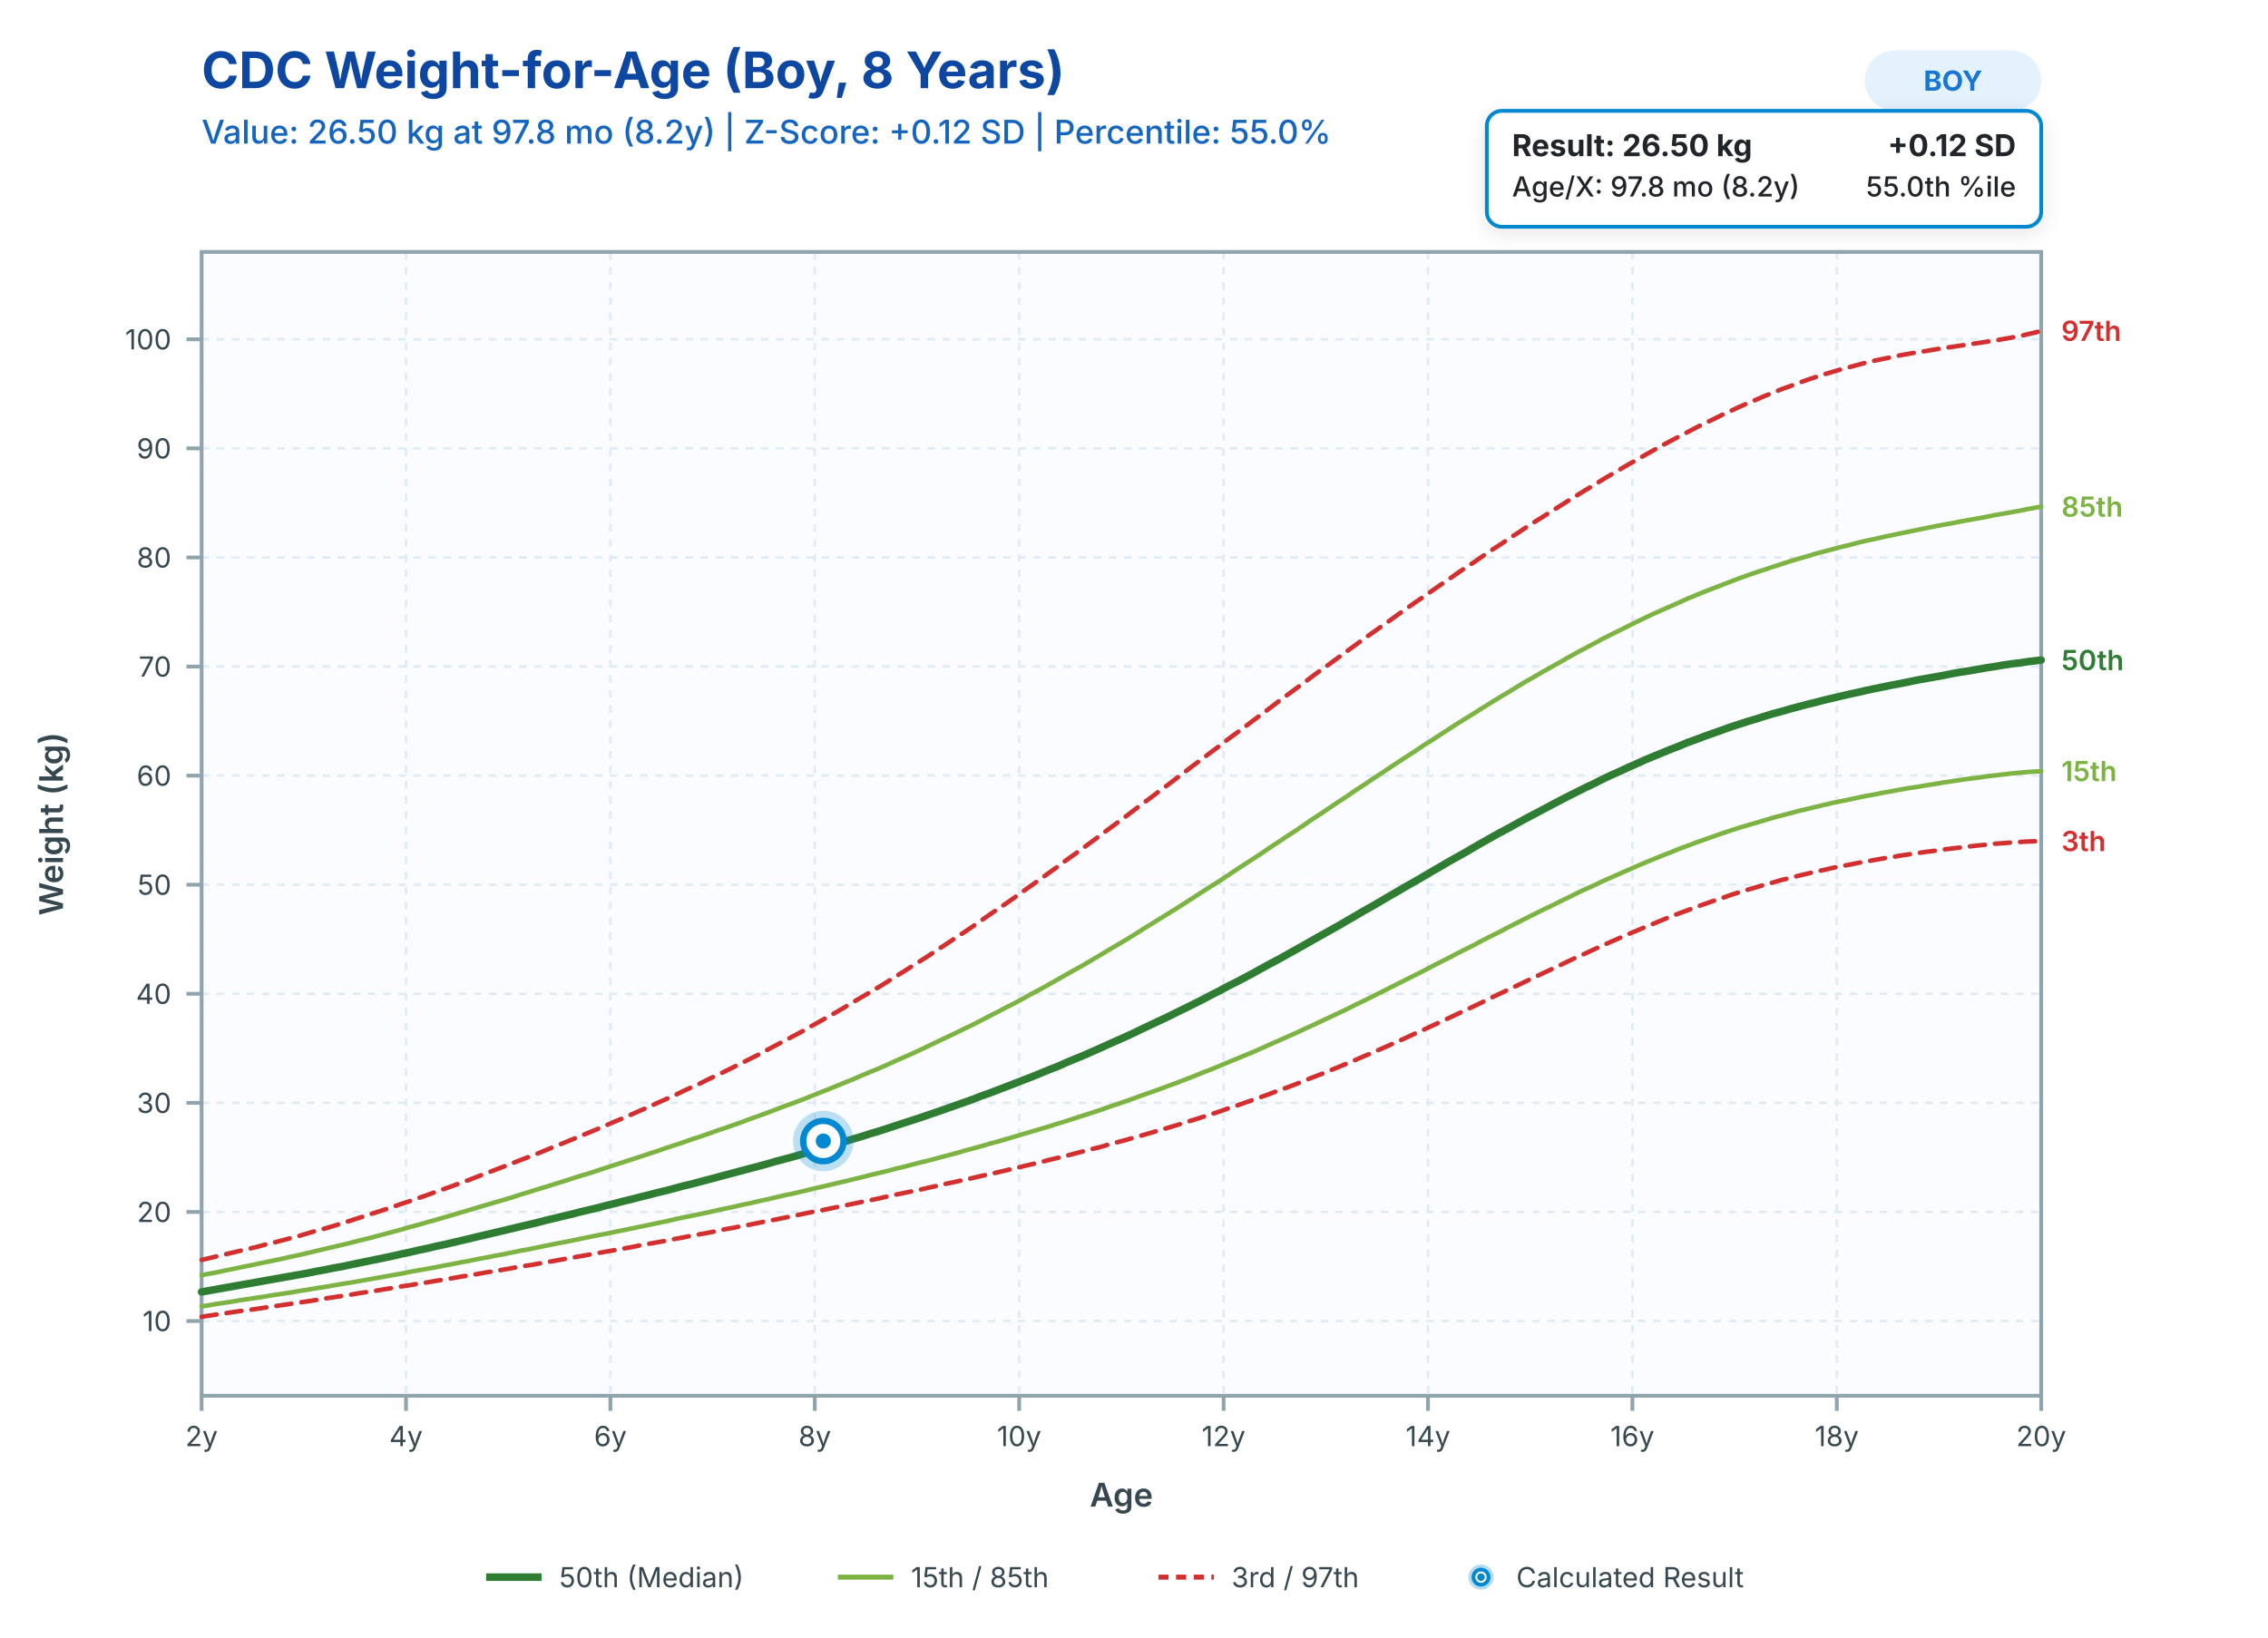
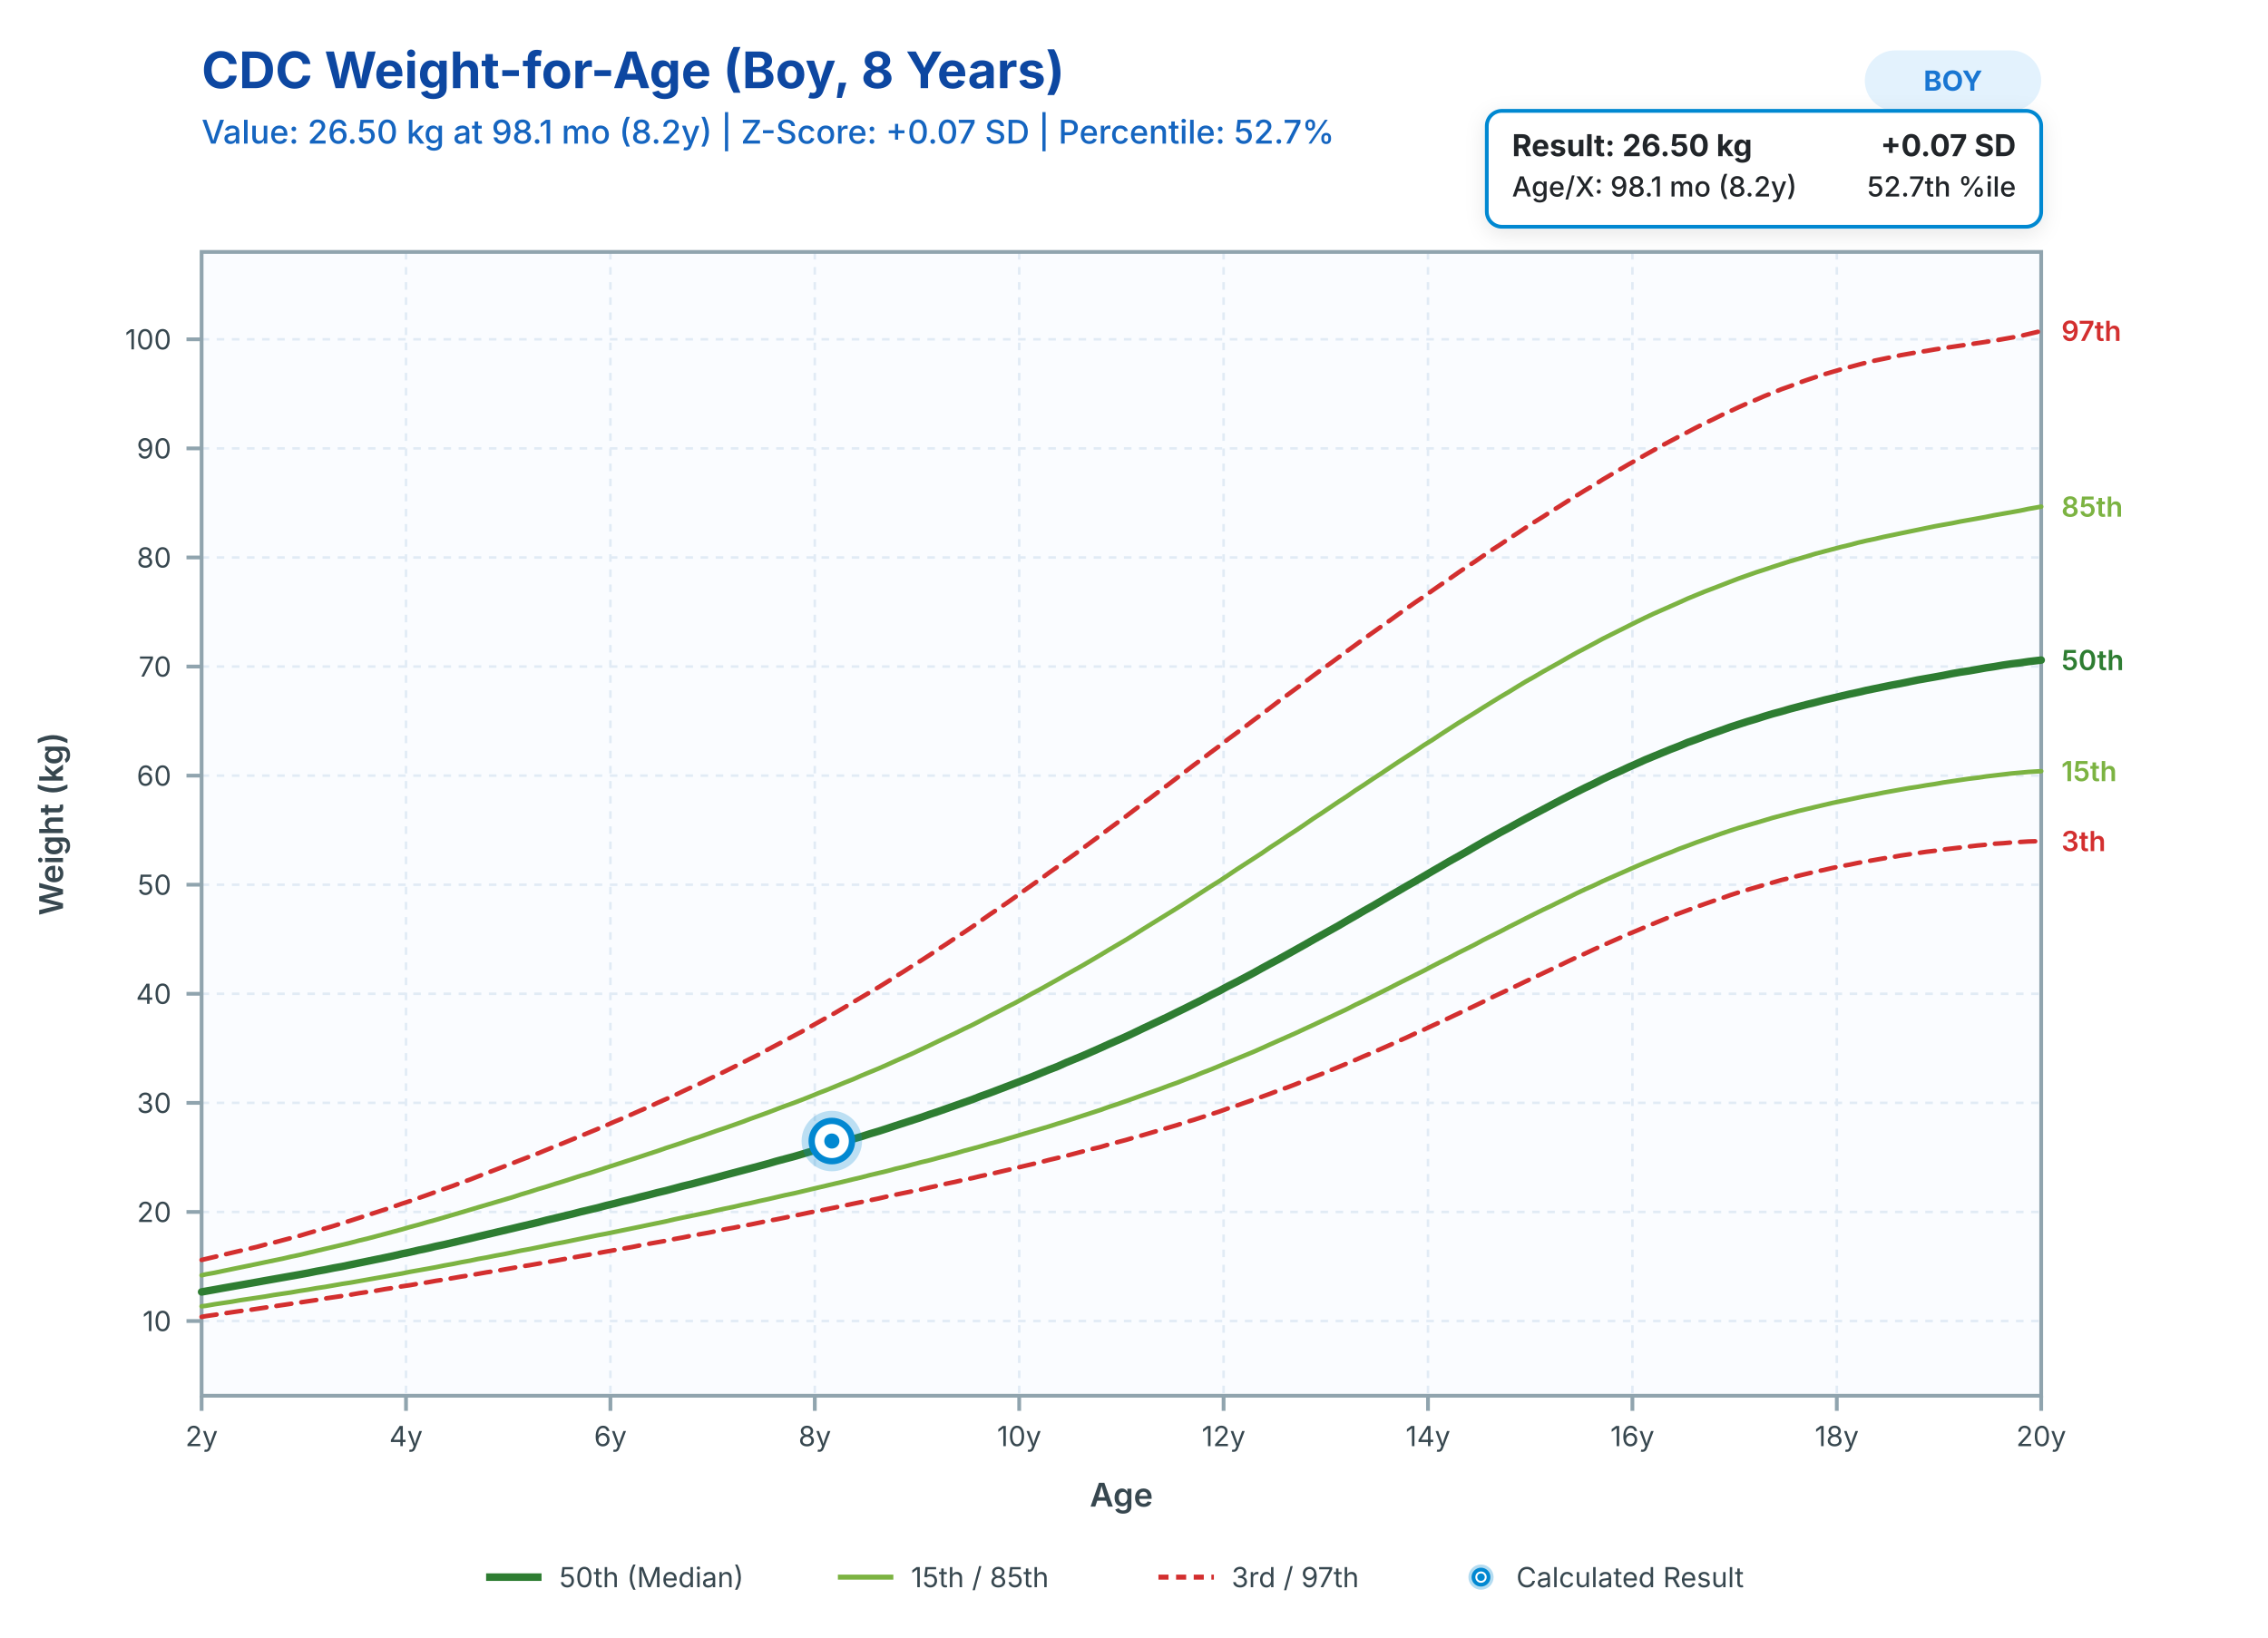
<svg xmlns="http://www.w3.org/2000/svg" viewBox="0 0 900.0 650.0" width="900.0" height="650.0">
  <style>
    .bg { fill: rgb(255, 255, 255); }
    .chart-bg { fill: rgb(250, 252, 255); }
    .title { font-family: system-ui, -apple-system, sans-serif; font-size: 20px; font-weight: 700; fill: rgb(13, 71, 161); }
    .subtitle { font-family: system-ui, -apple-system, sans-serif; font-size: 13px; font-weight: 500; fill: rgb(21, 101, 192); }
    .axis-title { font-family: system-ui, -apple-system, sans-serif; font-size: 13px; font-weight: 600; fill: rgb(55, 71, 79); }
    .tick-label { font-family: system-ui, -apple-system, sans-serif; font-size: 11px; fill: rgb(55, 71, 79); }
    .curve-label { font-family: system-ui, -apple-system, sans-serif; font-size: 11px; font-weight: 600; }
    .grid-line { stroke: rgb(225, 235, 245); stroke-width: 1; stroke-dasharray: 3,3; }
    .axis-line { stroke: rgb(144, 164, 174); stroke-width: 1.5; }
    .callout-box { fill: rgba(255, 255, 255, 1.00); stroke: rgb(2, 136, 209); stroke-width: 1.5; rx: 6; ry: 6; filter: drop-shadow(0px 2px 4px rgba(0,0,0,0.1)); }
    .callout-text-bold { font-family: system-ui, -apple-system, sans-serif; font-size: 12px; font-weight: 700; fill: rgb(33, 37, 41); }
    .callout-text { font-family: system-ui, -apple-system, sans-serif; font-size: 11px; font-weight: 500; fill: rgb(33, 37, 41); }
    .badge-bg { fill: rgb(227, 242, 253); rx: 12; ry: 12; }
    .badge-text { font-family: system-ui, -apple-system, sans-serif; font-size: 11px; font-weight: 700; fill: rgb(25, 118, 210); }
  </style>
  <rect class="bg" width="900.0" height="650.0" />
  <g transform="translate(80.0, 35)">
    <text class="title" x="0" y="0">CDC Weight-for-Age (Boy, 8 Years)</text>
-     <text class="subtitle" x="0" y="22">Value: 26.50 kg at 97.8 mo (8.2y) | Z-Score: +0.12 SD | Percentile: 55.0%</text>
+     <text class="subtitle" x="0" y="22">Value: 26.50 kg at 98.1 mo (8.2y) | Z-Score: +0.07 SD | Percentile: 52.7%</text>
  </g>
  <g transform="translate(740.0, 20)">
    <rect class="badge-bg" width="70" height="24" />
    <text class="badge-text" x="35" y="16" text-anchor="middle">BOY</text>
  </g>
  <rect class="chart-bg" x="80.0" y="100.0" width="730.0" height="454.0" />
  <line class="grid-line" x1="80.0" y1="100.0" x2="80.0" y2="554.0" />
  <line class="grid-line" x1="161.111" y1="100.0" x2="161.111" y2="554.0" />
  <line class="grid-line" x1="242.222" y1="100.0" x2="242.222" y2="554.0" />
  <line class="grid-line" x1="323.333" y1="100.0" x2="323.333" y2="554.0" />
  <line class="grid-line" x1="404.444" y1="100.0" x2="404.444" y2="554.0" />
  <line class="grid-line" x1="485.556" y1="100.0" x2="485.556" y2="554.0" />
  <line class="grid-line" x1="566.667" y1="100.0" x2="566.667" y2="554.0" />
  <line class="grid-line" x1="647.778" y1="100.0" x2="647.778" y2="554.0" />
  <line class="grid-line" x1="728.889" y1="100.0" x2="728.889" y2="554.0" />
  <line class="grid-line" x1="810.0" y1="100.0" x2="810.0" y2="554.0" />
  <line class="grid-line" x1="80.0" y1="524.344" x2="810.0" y2="524.344" />
  <line class="grid-line" x1="80.0" y1="481.048" x2="810.0" y2="481.048" />
  <line class="grid-line" x1="80.0" y1="437.752" x2="810.0" y2="437.752" />
  <line class="grid-line" x1="80.0" y1="394.456" x2="810.0" y2="394.456" />
  <line class="grid-line" x1="80.0" y1="351.16" x2="810.0" y2="351.16" />
  <line class="grid-line" x1="80.0" y1="307.864" x2="810.0" y2="307.864" />
  <line class="grid-line" x1="80.0" y1="264.568" x2="810.0" y2="264.568" />
  <line class="grid-line" x1="80.0" y1="221.272" x2="810.0" y2="221.272" />
  <line class="grid-line" x1="80.0" y1="177.976" x2="810.0" y2="177.976" />
  <line class="grid-line" x1="80.0" y1="134.68" x2="810.0" y2="134.68" />
  <rect class="axis-line" fill="none" x="80.0" y="100.0" width="730.0" height="454.0" />
  <line class="axis-line" x1="80.0" y1="554.0" x2="80.0" y2="560.0" />
  <text class="tick-label" x="80.0" y="574.0" text-anchor="middle">2y</text>
  <line class="axis-line" x1="161.111" y1="554.0" x2="161.111" y2="560.0" />
  <text class="tick-label" x="161.111" y="574.0" text-anchor="middle">4y</text>
  <line class="axis-line" x1="242.222" y1="554.0" x2="242.222" y2="560.0" />
  <text class="tick-label" x="242.222" y="574.0" text-anchor="middle">6y</text>
  <line class="axis-line" x1="323.333" y1="554.0" x2="323.333" y2="560.0" />
  <text class="tick-label" x="323.333" y="574.0" text-anchor="middle">8y</text>
  <line class="axis-line" x1="404.444" y1="554.0" x2="404.444" y2="560.0" />
  <text class="tick-label" x="404.444" y="574.0" text-anchor="middle">10y</text>
  <line class="axis-line" x1="485.556" y1="554.0" x2="485.556" y2="560.0" />
  <text class="tick-label" x="485.556" y="574.0" text-anchor="middle">12y</text>
  <line class="axis-line" x1="566.667" y1="554.0" x2="566.667" y2="560.0" />
  <text class="tick-label" x="566.667" y="574.0" text-anchor="middle">14y</text>
  <line class="axis-line" x1="647.778" y1="554.0" x2="647.778" y2="560.0" />
  <text class="tick-label" x="647.778" y="574.0" text-anchor="middle">16y</text>
  <line class="axis-line" x1="728.889" y1="554.0" x2="728.889" y2="560.0" />
  <text class="tick-label" x="728.889" y="574.0" text-anchor="middle">18y</text>
  <line class="axis-line" x1="810.0" y1="554.0" x2="810.0" y2="560.0" />
  <text class="tick-label" x="810.0" y="574.0" text-anchor="middle">20y</text>
  <text class="axis-title" x="445.0" y="598.0" text-anchor="middle">Age</text>
  <line class="axis-line" x1="74.0" y1="524.344" x2="80.0" y2="524.344" />
  <text class="tick-label" x="68.0" y="528.344" text-anchor="end">10</text>
  <line class="axis-line" x1="74.0" y1="481.048" x2="80.0" y2="481.048" />
  <text class="tick-label" x="68.0" y="485.048" text-anchor="end">20</text>
  <line class="axis-line" x1="74.0" y1="437.752" x2="80.0" y2="437.752" />
  <text class="tick-label" x="68.0" y="441.752" text-anchor="end">30</text>
  <line class="axis-line" x1="74.0" y1="394.456" x2="80.0" y2="394.456" />
  <text class="tick-label" x="68.0" y="398.456" text-anchor="end">40</text>
  <line class="axis-line" x1="74.0" y1="351.16" x2="80.0" y2="351.16" />
  <text class="tick-label" x="68.0" y="355.16" text-anchor="end">50</text>
  <line class="axis-line" x1="74.0" y1="307.864" x2="80.0" y2="307.864" />
  <text class="tick-label" x="68.0" y="311.864" text-anchor="end">60</text>
  <line class="axis-line" x1="74.0" y1="264.568" x2="80.0" y2="264.568" />
  <text class="tick-label" x="68.0" y="268.568" text-anchor="end">70</text>
  <line class="axis-line" x1="74.0" y1="221.272" x2="80.0" y2="221.272" />
  <text class="tick-label" x="68.0" y="225.272" text-anchor="end">80</text>
  <line class="axis-line" x1="74.0" y1="177.976" x2="80.0" y2="177.976" />
  <text class="tick-label" x="68.0" y="181.976" text-anchor="end">90</text>
  <line class="axis-line" x1="74.0" y1="134.68" x2="80.0" y2="134.68" />
  <text class="tick-label" x="68.0" y="138.68" text-anchor="end">100</text>
  <text class="axis-title" x="0" y="0" transform="translate(25, 327.0) rotate(-90)" text-anchor="middle">Weight (kg)</text>
  <path d="M 80.0 522.7 L 81.7 522.4 L 85.1 521.9 L 88.4 521.4 L 91.8 520.9 L 95.2 520.4 L 98.6 520.0 L 102.0 519.5 L 105.3 519.0 L 108.7 518.5 L 112.1 518.0 L 115.5 517.5 L 118.9 517.0 L 122.2 516.5 L 125.6 516.0 L 129.0 515.4 L 132.4 514.9 L 135.8 514.4 L 139.1 513.9 L 142.5 513.3 L 145.9 512.8 L 149.3 512.3 L 152.7 511.7 L 156.0 511.2 L 159.4 510.6 L 162.8 510.1 L 166.2 509.5 L 169.6 509.0 L 172.9 508.4 L 176.3 507.9 L 179.7 507.3 L 183.1 506.7 L 186.5 506.2 L 189.8 505.6 L 193.2 505.0 L 196.6 504.5 L 200.0 503.9 L 203.4 503.3 L 206.7 502.7 L 210.1 502.2 L 213.5 501.6 L 216.9 501.0 L 220.3 500.4 L 223.6 499.8 L 227.0 499.2 L 230.4 498.6 L 233.8 498.0 L 237.2 497.4 L 240.5 496.8 L 243.9 496.2 L 247.3 495.6 L 250.7 495.0 L 254.1 494.3 L 257.4 493.7 L 260.8 493.1 L 264.2 492.5 L 267.6 491.8 L 270.9 491.2 L 274.3 490.5 L 277.7 489.9 L 281.1 489.3 L 284.5 488.6 L 287.8 487.9 L 291.2 487.3 L 294.6 486.6 L 298.0 486.0 L 301.4 485.3 L 304.7 484.6 L 308.1 484.0 L 311.5 483.3 L 314.9 482.6 L 318.3 481.9 L 321.6 481.2 L 325.0 480.6 L 328.4 479.9 L 331.8 479.2 L 335.2 478.5 L 338.5 477.8 L 341.9 477.1 L 345.3 476.4 L 348.7 475.7 L 352.1 474.9 L 355.4 474.2 L 358.8 473.5 L 362.2 472.8 L 365.6 472.1 L 369.0 471.3 L 372.3 470.6 L 375.7 469.8 L 379.1 469.1 L 382.5 468.3 L 385.9 467.6 L 389.2 466.8 L 392.6 466.1 L 396.0 465.3 L 399.4 464.5 L 402.8 463.7 L 406.1 462.9 L 409.5 462.1 L 412.9 461.3 L 416.3 460.4 L 419.7 459.6 L 423.0 458.8 L 426.4 457.9 L 429.8 457.0 L 433.2 456.1 L 436.6 455.3 L 439.9 454.3 L 443.3 453.4 L 446.7 452.5 L 450.1 451.5 L 453.4 450.6 L 456.8 449.6 L 460.2 448.6 L 463.6 447.6 L 467.0 446.6 L 470.3 445.5 L 473.7 444.5 L 477.1 443.4 L 480.5 442.3 L 483.9 441.2 L 487.2 440.0 L 490.6 438.9 L 494.0 437.7 L 497.4 436.5 L 500.8 435.3 L 504.1 434.1 L 507.5 432.8 L 510.9 431.6 L 514.3 430.3 L 517.7 428.9 L 521.0 427.6 L 524.4 426.3 L 527.8 424.9 L 531.2 423.5 L 534.6 422.1 L 537.9 420.7 L 541.3 419.2 L 544.7 417.8 L 548.1 416.3 L 551.5 414.8 L 554.8 413.3 L 558.2 411.8 L 561.6 410.2 L 565.0 408.7 L 568.4 407.1 L 571.7 405.6 L 575.1 404.0 L 578.5 402.4 L 581.9 400.8 L 585.3 399.2 L 588.6 397.6 L 592.0 395.9 L 595.4 394.3 L 598.8 392.7 L 602.2 391.1 L 605.5 389.5 L 608.9 387.9 L 612.3 386.3 L 615.7 384.7 L 619.1 383.1 L 622.4 381.5 L 625.8 379.9 L 629.2 378.4 L 632.6 376.8 L 635.9 375.3 L 639.3 373.8 L 642.7 372.3 L 646.1 370.8 L 649.5 369.4 L 652.8 368.0 L 656.2 366.6 L 659.6 365.2 L 663.0 363.8 L 666.4 362.5 L 669.7 361.3 L 673.1 360.0 L 676.5 358.8 L 679.9 357.6 L 683.3 356.5 L 686.6 355.3 L 690.0 354.2 L 693.4 353.2 L 696.8 352.2 L 700.2 351.2 L 703.5 350.3 L 706.9 349.3 L 710.3 348.5 L 713.7 347.6 L 717.1 346.8 L 720.4 346.0 L 723.8 345.3 L 727.2 344.5 L 730.6 343.8 L 734.0 343.2 L 737.3 342.5 L 740.7 341.9 L 744.1 341.3 L 747.5 340.7 L 750.9 340.2 L 754.2 339.6 L 757.6 339.1 L 761.0 338.6 L 764.4 338.1 L 767.8 337.7 L 771.1 337.2 L 774.5 336.8 L 777.9 336.4 L 781.3 336.0 L 784.7 335.6 L 788.0 335.3 L 791.4 334.9 L 794.8 334.7 L 798.2 334.4 L 801.6 334.2 L 804.9 334.0 L 808.3 333.9 L 810.0 333.8" fill="none" stroke="rgb(211, 47, 47)" stroke-width="1.8" stroke-dasharray="6,4" stroke-linecap="round" stroke-linejoin="round" />
  <text class="curve-label" x="818.0" y="337.825" fill="rgb(211, 47, 47)">3th</text>
  <path d="M 80.0 518.5 L 81.7 518.3 L 85.1 517.7 L 88.4 517.2 L 91.8 516.7 L 95.2 516.1 L 98.6 515.6 L 102.0 515.1 L 105.3 514.6 L 108.7 514.0 L 112.1 513.5 L 115.5 513.0 L 118.9 512.4 L 122.2 511.9 L 125.6 511.3 L 129.0 510.8 L 132.4 510.2 L 135.8 509.6 L 139.1 509.1 L 142.5 508.5 L 145.9 507.9 L 149.3 507.3 L 152.7 506.7 L 156.0 506.1 L 159.4 505.5 L 162.8 504.8 L 166.2 504.2 L 169.6 503.6 L 172.9 503.0 L 176.3 502.3 L 179.7 501.7 L 183.1 501.0 L 186.5 500.4 L 189.8 499.7 L 193.2 499.1 L 196.6 498.4 L 200.0 497.8 L 203.4 497.1 L 206.7 496.4 L 210.1 495.8 L 213.5 495.1 L 216.9 494.4 L 220.3 493.7 L 223.6 493.1 L 227.0 492.4 L 230.4 491.7 L 233.8 491.0 L 237.2 490.3 L 240.5 489.7 L 243.9 489.0 L 247.3 488.3 L 250.7 487.6 L 254.1 486.9 L 257.4 486.2 L 260.8 485.5 L 264.2 484.8 L 267.6 484.0 L 270.9 483.3 L 274.3 482.6 L 277.7 481.9 L 281.1 481.2 L 284.5 480.4 L 287.8 479.7 L 291.2 479.0 L 294.6 478.2 L 298.0 477.5 L 301.4 476.7 L 304.7 476.0 L 308.1 475.2 L 311.5 474.4 L 314.9 473.7 L 318.3 472.9 L 321.6 472.1 L 325.0 471.3 L 328.4 470.5 L 331.8 469.7 L 335.2 468.9 L 338.5 468.1 L 341.9 467.3 L 345.3 466.4 L 348.7 465.6 L 352.1 464.8 L 355.4 463.9 L 358.8 463.1 L 362.2 462.2 L 365.6 461.3 L 369.0 460.5 L 372.3 459.6 L 375.7 458.7 L 379.1 457.8 L 382.5 456.8 L 385.9 455.9 L 389.2 455.0 L 392.6 454.0 L 396.0 453.1 L 399.4 452.1 L 402.8 451.1 L 406.1 450.1 L 409.5 449.1 L 412.9 448.1 L 416.3 447.1 L 419.7 446.0 L 423.0 445.0 L 426.4 443.9 L 429.8 442.8 L 433.2 441.7 L 436.6 440.6 L 439.9 439.4 L 443.3 438.3 L 446.7 437.1 L 450.1 435.9 L 453.4 434.7 L 456.8 433.5 L 460.2 432.3 L 463.6 431.0 L 467.0 429.8 L 470.3 428.5 L 473.7 427.2 L 477.1 425.8 L 480.5 424.5 L 483.9 423.1 L 487.2 421.7 L 490.6 420.3 L 494.0 418.9 L 497.4 417.5 L 500.8 416.0 L 504.1 414.5 L 507.5 413.0 L 510.9 411.5 L 514.3 410.0 L 517.7 408.4 L 521.0 406.9 L 524.4 405.3 L 527.8 403.7 L 531.2 402.1 L 534.6 400.5 L 537.9 398.8 L 541.3 397.2 L 544.7 395.5 L 548.1 393.8 L 551.5 392.1 L 554.8 390.4 L 558.2 388.7 L 561.6 387.0 L 565.0 385.3 L 568.4 383.5 L 571.7 381.8 L 575.1 380.1 L 578.5 378.3 L 581.9 376.6 L 585.3 374.9 L 588.6 373.1 L 592.0 371.4 L 595.4 369.7 L 598.8 367.9 L 602.2 366.2 L 605.5 364.5 L 608.9 362.8 L 612.3 361.1 L 615.7 359.5 L 619.1 357.8 L 622.4 356.2 L 625.8 354.5 L 629.2 352.9 L 632.6 351.4 L 635.9 349.8 L 639.3 348.3 L 642.7 346.8 L 646.1 345.3 L 649.5 343.8 L 652.8 342.4 L 656.2 341.0 L 659.6 339.6 L 663.0 338.3 L 666.4 336.9 L 669.7 335.7 L 673.1 334.4 L 676.5 333.2 L 679.9 332.0 L 683.3 330.8 L 686.6 329.7 L 690.0 328.6 L 693.4 327.6 L 696.8 326.6 L 700.2 325.6 L 703.5 324.6 L 706.9 323.7 L 710.3 322.8 L 713.7 321.9 L 717.1 321.1 L 720.4 320.3 L 723.8 319.5 L 727.2 318.7 L 730.6 318.0 L 734.0 317.3 L 737.3 316.6 L 740.7 315.9 L 744.1 315.3 L 747.5 314.6 L 750.9 314.0 L 754.2 313.4 L 757.6 312.8 L 761.0 312.3 L 764.4 311.7 L 767.8 311.2 L 771.1 310.6 L 774.5 310.1 L 777.9 309.6 L 781.3 309.1 L 784.7 308.7 L 788.0 308.2 L 791.4 307.8 L 794.8 307.4 L 798.2 307.0 L 801.6 306.7 L 804.9 306.4 L 808.3 306.2 L 810.0 306.1" fill="none" stroke="rgb(124, 179, 66)" stroke-width="1.8" stroke-linecap="round" stroke-linejoin="round" />
  <text class="curve-label" x="818.0" y="310.053" fill="rgb(124, 179, 66)">15th</text>
  <path d="M 80.0 512.8 L 81.7 512.5 L 85.1 511.9 L 88.4 511.3 L 91.8 510.7 L 95.2 510.1 L 98.6 509.5 L 102.0 508.9 L 105.3 508.3 L 108.7 507.7 L 112.1 507.1 L 115.5 506.5 L 118.9 505.9 L 122.2 505.3 L 125.6 504.6 L 129.0 504.0 L 132.4 503.3 L 135.8 502.7 L 139.1 502.0 L 142.5 501.3 L 145.9 500.6 L 149.3 499.9 L 152.7 499.2 L 156.0 498.5 L 159.4 497.7 L 162.8 497.0 L 166.2 496.2 L 169.6 495.5 L 172.9 494.7 L 176.3 494.0 L 179.7 493.2 L 183.1 492.4 L 186.5 491.6 L 189.8 490.8 L 193.2 490.0 L 196.6 489.2 L 200.0 488.4 L 203.4 487.6 L 206.7 486.8 L 210.1 486.0 L 213.5 485.2 L 216.9 484.3 L 220.3 483.5 L 223.6 482.7 L 227.0 481.9 L 230.4 481.0 L 233.8 480.2 L 237.2 479.4 L 240.5 478.5 L 243.9 477.7 L 247.3 476.8 L 250.7 476.0 L 254.1 475.1 L 257.4 474.3 L 260.8 473.4 L 264.2 472.6 L 267.6 471.7 L 270.9 470.8 L 274.3 470.0 L 277.7 469.1 L 281.1 468.2 L 284.5 467.3 L 287.8 466.4 L 291.2 465.5 L 294.6 464.6 L 298.0 463.7 L 301.4 462.8 L 304.7 461.9 L 308.1 460.9 L 311.5 460.0 L 314.9 459.1 L 318.3 458.1 L 321.6 457.1 L 325.0 456.1 L 328.4 455.2 L 331.8 454.1 L 335.2 453.1 L 338.5 452.1 L 341.9 451.1 L 345.3 450.0 L 348.7 449.0 L 352.1 447.9 L 355.4 446.8 L 358.8 445.7 L 362.2 444.6 L 365.6 443.5 L 369.0 442.3 L 372.3 441.2 L 375.7 440.0 L 379.1 438.8 L 382.5 437.6 L 385.9 436.4 L 389.2 435.1 L 392.6 433.9 L 396.0 432.6 L 399.4 431.3 L 402.8 430.0 L 406.1 428.7 L 409.5 427.4 L 412.9 426.0 L 416.3 424.6 L 419.7 423.3 L 423.0 421.8 L 426.4 420.4 L 429.8 419.0 L 433.2 417.5 L 436.6 416.0 L 439.9 414.5 L 443.3 413.0 L 446.7 411.5 L 450.1 409.9 L 453.4 408.3 L 456.8 406.7 L 460.2 405.1 L 463.6 403.5 L 467.0 401.8 L 470.3 400.2 L 473.7 398.5 L 477.1 396.8 L 480.5 395.0 L 483.9 393.3 L 487.2 391.5 L 490.6 389.8 L 494.0 388.0 L 497.4 386.2 L 500.8 384.3 L 504.1 382.5 L 507.5 380.7 L 510.9 378.8 L 514.3 376.9 L 517.7 375.0 L 521.0 373.1 L 524.4 371.2 L 527.8 369.3 L 531.2 367.4 L 534.6 365.4 L 537.9 363.5 L 541.3 361.5 L 544.7 359.6 L 548.1 357.6 L 551.5 355.6 L 554.8 353.7 L 558.2 351.7 L 561.6 349.8 L 565.0 347.8 L 568.4 345.8 L 571.7 343.9 L 575.1 341.9 L 578.5 340.0 L 581.9 338.1 L 585.3 336.1 L 588.6 334.2 L 592.0 332.3 L 595.4 330.4 L 598.8 328.6 L 602.2 326.7 L 605.5 324.9 L 608.9 323.1 L 612.3 321.3 L 615.7 319.5 L 619.1 317.7 L 622.4 316.0 L 625.8 314.3 L 629.2 312.6 L 632.6 311.0 L 635.9 309.3 L 639.3 307.7 L 642.7 306.2 L 646.1 304.6 L 649.5 303.1 L 652.8 301.6 L 656.2 300.2 L 659.6 298.8 L 663.0 297.4 L 666.4 296.1 L 669.7 294.7 L 673.1 293.5 L 676.5 292.2 L 679.9 291.0 L 683.3 289.8 L 686.6 288.6 L 690.0 287.5 L 693.4 286.4 L 696.8 285.4 L 700.2 284.3 L 703.5 283.3 L 706.9 282.4 L 710.3 281.4 L 713.7 280.5 L 717.1 279.6 L 720.4 278.8 L 723.8 277.9 L 727.2 277.1 L 730.6 276.3 L 734.0 275.5 L 737.3 274.8 L 740.7 274.0 L 744.1 273.3 L 747.5 272.6 L 750.9 271.9 L 754.2 271.3 L 757.6 270.6 L 761.0 269.9 L 764.4 269.3 L 767.8 268.7 L 771.1 268.1 L 774.5 267.4 L 777.9 266.8 L 781.3 266.3 L 784.7 265.7 L 788.0 265.1 L 791.4 264.6 L 794.8 264.0 L 798.2 263.5 L 801.6 263.1 L 804.9 262.6 L 808.3 262.2 L 810.0 262.0" fill="none" stroke="rgb(46, 125, 50)" stroke-width="3.0" stroke-linecap="round" stroke-linejoin="round" />
  <text class="curve-label" x="818.0" y="265.981" fill="rgb(46, 125, 50)">50th</text>
  <path d="M 80.0 506.2 L 81.7 505.8 L 85.1 505.2 L 88.4 504.5 L 91.8 503.8 L 95.2 503.1 L 98.6 502.4 L 102.0 501.7 L 105.3 501.0 L 108.7 500.3 L 112.1 499.6 L 115.5 498.8 L 118.9 498.1 L 122.2 497.3 L 125.6 496.5 L 129.0 495.7 L 132.4 494.9 L 135.8 494.1 L 139.1 493.3 L 142.5 492.4 L 145.9 491.6 L 149.3 490.7 L 152.7 489.8 L 156.0 488.9 L 159.4 488.0 L 162.8 487.0 L 166.2 486.1 L 169.6 485.1 L 172.9 484.2 L 176.3 483.2 L 179.7 482.2 L 183.1 481.2 L 186.5 480.2 L 189.8 479.2 L 193.2 478.2 L 196.6 477.2 L 200.0 476.2 L 203.4 475.2 L 206.7 474.1 L 210.1 473.1 L 213.5 472.0 L 216.9 471.0 L 220.3 469.9 L 223.6 468.9 L 227.0 467.8 L 230.4 466.7 L 233.8 465.7 L 237.2 464.6 L 240.5 463.5 L 243.9 462.4 L 247.3 461.3 L 250.7 460.2 L 254.1 459.1 L 257.4 458.0 L 260.8 456.9 L 264.2 455.7 L 267.6 454.6 L 270.9 453.5 L 274.3 452.3 L 277.7 451.2 L 281.1 450.0 L 284.5 448.8 L 287.8 447.7 L 291.2 446.5 L 294.6 445.3 L 298.0 444.0 L 301.4 442.8 L 304.7 441.6 L 308.1 440.3 L 311.5 439.0 L 314.9 437.8 L 318.3 436.5 L 321.6 435.2 L 325.0 433.8 L 328.4 432.5 L 331.8 431.1 L 335.2 429.7 L 338.5 428.4 L 341.9 426.9 L 345.3 425.5 L 348.7 424.1 L 352.1 422.6 L 355.4 421.1 L 358.8 419.6 L 362.2 418.1 L 365.6 416.5 L 369.0 414.9 L 372.3 413.3 L 375.7 411.7 L 379.1 410.1 L 382.5 408.4 L 385.9 406.8 L 389.2 405.1 L 392.6 403.3 L 396.0 401.6 L 399.4 399.8 L 402.8 398.1 L 406.1 396.3 L 409.5 394.4 L 412.9 392.6 L 416.3 390.7 L 419.7 388.8 L 423.0 386.9 L 426.4 385.0 L 429.8 383.1 L 433.2 381.1 L 436.6 379.1 L 439.9 377.1 L 443.3 375.1 L 446.7 373.1 L 450.1 371.0 L 453.4 368.9 L 456.8 366.8 L 460.2 364.7 L 463.6 362.6 L 467.0 360.5 L 470.3 358.4 L 473.7 356.2 L 477.1 354.0 L 480.5 351.8 L 483.9 349.7 L 487.2 347.5 L 490.6 345.2 L 494.0 343.0 L 497.4 340.8 L 500.8 338.6 L 504.1 336.3 L 507.5 334.1 L 510.9 331.8 L 514.3 329.6 L 517.7 327.3 L 521.0 325.0 L 524.4 322.8 L 527.8 320.5 L 531.2 318.2 L 534.6 316.0 L 537.9 313.7 L 541.3 311.5 L 544.7 309.2 L 548.1 307.0 L 551.5 304.7 L 554.8 302.5 L 558.2 300.3 L 561.6 298.1 L 565.0 295.8 L 568.4 293.7 L 571.7 291.5 L 575.1 289.3 L 578.5 287.1 L 581.9 285.0 L 585.3 282.9 L 588.6 280.8 L 592.0 278.7 L 595.4 276.6 L 598.8 274.6 L 602.2 272.5 L 605.5 270.5 L 608.9 268.6 L 612.3 266.6 L 615.7 264.7 L 619.1 262.8 L 622.4 260.9 L 625.8 259.0 L 629.2 257.2 L 632.6 255.4 L 635.9 253.6 L 639.3 251.9 L 642.7 250.2 L 646.1 248.5 L 649.5 246.8 L 652.8 245.2 L 656.2 243.6 L 659.6 242.1 L 663.0 240.6 L 666.4 239.1 L 669.7 237.6 L 673.1 236.2 L 676.5 234.8 L 679.9 233.5 L 683.3 232.2 L 686.6 230.9 L 690.0 229.6 L 693.4 228.4 L 696.8 227.2 L 700.2 226.1 L 703.5 225.0 L 706.9 223.9 L 710.3 222.8 L 713.7 221.8 L 717.1 220.8 L 720.4 219.8 L 723.8 218.9 L 727.2 218.0 L 730.6 217.1 L 734.0 216.3 L 737.3 215.4 L 740.7 214.6 L 744.1 213.9 L 747.5 213.1 L 750.9 212.4 L 754.2 211.7 L 757.6 211.0 L 761.0 210.3 L 764.4 209.6 L 767.8 208.9 L 771.1 208.3 L 774.5 207.7 L 777.9 207.0 L 781.3 206.4 L 784.7 205.8 L 788.0 205.2 L 791.4 204.5 L 794.8 203.9 L 798.2 203.3 L 801.6 202.7 L 804.9 202.0 L 808.3 201.4 L 810.0 201.1" fill="none" stroke="rgb(124, 179, 66)" stroke-width="1.8" stroke-linecap="round" stroke-linejoin="round" />
  <text class="curve-label" x="818.0" y="205.084" fill="rgb(124, 179, 66)">85th</text>
  <path d="M 80.0 500.1 L 81.7 499.7 L 85.1 498.9 L 88.4 498.1 L 91.8 497.3 L 95.2 496.5 L 98.6 495.7 L 102.0 494.9 L 105.3 494.0 L 108.7 493.2 L 112.1 492.3 L 115.5 491.4 L 118.9 490.5 L 122.2 489.5 L 125.6 488.5 L 129.0 487.6 L 132.4 486.6 L 135.8 485.5 L 139.1 484.5 L 142.5 483.4 L 145.9 482.3 L 149.3 481.2 L 152.7 480.1 L 156.0 479.0 L 159.4 477.8 L 162.8 476.7 L 166.2 475.5 L 169.6 474.3 L 172.9 473.1 L 176.3 471.9 L 179.7 470.7 L 183.1 469.4 L 186.5 468.2 L 189.8 466.9 L 193.2 465.6 L 196.6 464.3 L 200.0 463.0 L 203.4 461.7 L 206.7 460.4 L 210.1 459.1 L 213.5 457.8 L 216.9 456.4 L 220.3 455.0 L 223.6 453.7 L 227.0 452.3 L 230.4 450.9 L 233.8 449.5 L 237.2 448.1 L 240.5 446.7 L 243.9 445.2 L 247.3 443.8 L 250.7 442.3 L 254.1 440.8 L 257.4 439.4 L 260.8 437.8 L 264.2 436.3 L 267.6 434.8 L 270.9 433.2 L 274.3 431.6 L 277.7 430.1 L 281.1 428.4 L 284.5 426.8 L 287.8 425.2 L 291.2 423.5 L 294.6 421.8 L 298.0 420.1 L 301.4 418.4 L 304.7 416.6 L 308.1 414.8 L 311.5 413.0 L 314.9 411.2 L 318.3 409.4 L 321.6 407.5 L 325.0 405.6 L 328.4 403.7 L 331.8 401.8 L 335.2 399.8 L 338.5 397.8 L 341.9 395.8 L 345.3 393.8 L 348.7 391.8 L 352.1 389.7 L 355.4 387.6 L 358.8 385.5 L 362.2 383.3 L 365.6 381.2 L 369.0 379.0 L 372.3 376.8 L 375.7 374.6 L 379.1 372.3 L 382.5 370.1 L 385.9 367.8 L 389.2 365.5 L 392.6 363.1 L 396.0 360.8 L 399.4 358.5 L 402.8 356.1 L 406.1 353.7 L 409.5 351.3 L 412.9 348.9 L 416.3 346.4 L 419.7 344.0 L 423.0 341.5 L 426.4 339.1 L 429.8 336.6 L 433.2 334.1 L 436.6 331.6 L 439.9 329.1 L 443.3 326.6 L 446.7 324.1 L 450.1 321.5 L 453.4 319.0 L 456.8 316.5 L 460.2 313.9 L 463.6 311.4 L 467.0 308.8 L 470.3 306.3 L 473.7 303.7 L 477.1 301.2 L 480.5 298.6 L 483.9 296.1 L 487.2 293.5 L 490.6 291.0 L 494.0 288.5 L 497.4 285.9 L 500.8 283.4 L 504.1 280.9 L 507.5 278.3 L 510.9 275.8 L 514.3 273.3 L 517.7 270.8 L 521.0 268.3 L 524.4 265.8 L 527.8 263.4 L 531.2 260.9 L 534.6 258.4 L 537.9 256.0 L 541.3 253.5 L 544.7 251.1 L 548.1 248.7 L 551.5 246.3 L 554.8 243.9 L 558.2 241.5 L 561.6 239.1 L 565.0 236.8 L 568.4 234.4 L 571.7 232.1 L 575.1 229.8 L 578.5 227.4 L 581.9 225.1 L 585.3 222.9 L 588.6 220.6 L 592.0 218.3 L 595.4 216.1 L 598.8 213.8 L 602.2 211.6 L 605.5 209.4 L 608.9 207.2 L 612.3 205.1 L 615.7 202.9 L 619.1 200.8 L 622.4 198.7 L 625.8 196.6 L 629.2 194.5 L 632.6 192.5 L 635.9 190.4 L 639.3 188.4 L 642.7 186.4 L 646.1 184.4 L 649.5 182.5 L 652.8 180.6 L 656.2 178.7 L 659.6 176.8 L 663.0 175.0 L 666.4 173.2 L 669.7 171.5 L 673.1 169.7 L 676.5 168.0 L 679.9 166.4 L 683.3 164.7 L 686.6 163.2 L 690.0 161.6 L 693.4 160.1 L 696.8 158.7 L 700.2 157.2 L 703.5 155.9 L 706.9 154.5 L 710.3 153.3 L 713.7 152.0 L 717.1 150.8 L 720.4 149.7 L 723.8 148.6 L 727.2 147.6 L 730.6 146.6 L 734.0 145.7 L 737.3 144.8 L 740.7 143.9 L 744.1 143.1 L 747.5 142.4 L 750.9 141.7 L 754.2 141.0 L 757.6 140.4 L 761.0 139.8 L 764.4 139.3 L 767.8 138.7 L 771.1 138.2 L 774.5 137.7 L 777.9 137.2 L 781.3 136.7 L 784.7 136.2 L 788.0 135.7 L 791.4 135.2 L 794.8 134.6 L 798.2 134.0 L 801.6 133.4 L 804.9 132.6 L 808.3 131.8 L 810.0 131.3" fill="none" stroke="rgb(211, 47, 47)" stroke-width="1.8" stroke-dasharray="6,4" stroke-linecap="round" stroke-linejoin="round" />
  <text class="curve-label" x="818.0" y="135.31" fill="rgb(211, 47, 47)">97th</text>
-   <g transform="translate(326.713, 452.9056)">
+   <g transform="translate(330.0926, 452.9056)">
    <circle r="12.0" fill="rgba(2, 136, 209, 1.00)" opacity="0.25" />
    <circle r="8.0" fill="rgb(255, 255, 255)" stroke="rgb(2, 136, 209)" stroke-width="2.5" />
    <circle r="3.0" fill="rgb(2, 136, 209)" />
  </g>
  <g transform="translate(590.0, 44.0)">
    <rect class="callout-box" width="220.0" height="46.0" />
    <text class="callout-text-bold" x="10" y="18">Result: 26.50 kg</text>
-     <text class="callout-text" x="10" y="34">Age/X: 97.8 mo (8.2y)</text>
-     <text class="callout-text-bold" x="210.0" y="18" text-anchor="end">+0.12 SD</text>
-     <text class="callout-text" x="210.0" y="34" text-anchor="end">55.0th %ile</text>
+     <text class="callout-text" x="10" y="34">Age/X: 98.1 mo (8.2y)</text>
+     <text class="callout-text-bold" x="210.0" y="18" text-anchor="end">+0.07 SD</text>
+     <text class="callout-text" x="210.0" y="34" text-anchor="end">52.7th %ile</text>
  </g>
  <g>
    <line x1="192.9" y1="626.0" x2="214.9" y2="626.0" stroke="rgb(46, 125, 50)" stroke-width="3.0" />
    <text class="tick-label" x="221.9" y="630.0">50th (Median)</text>
    <line x1="332.5" y1="626.0" x2="354.5" y2="626.0" stroke="rgb(124, 179, 66)" stroke-width="2.0" />
    <text class="tick-label" x="361.5" y="630.0">15th / 85th</text>
    <line x1="459.7" y1="626.0" x2="481.7" y2="626.0" stroke="rgb(211, 47, 47)" stroke-width="2.0" stroke-dasharray="4,3" />
    <text class="tick-label" x="488.7" y="630.0">3rd / 97th</text>
    <circle cx="587.7" cy="626.0" r="5" fill="rgba(2, 136, 209, 1.00)" opacity="0.3" />
    <circle cx="587.7" cy="626.0" r="3" fill="rgb(255, 255, 255)" stroke="rgb(2, 136, 209)" stroke-width="1.5" />
    <circle cx="587.7" cy="626.0" r="1.5" fill="rgb(2, 136, 209)" />
    <text class="tick-label" x="601.7" y="630.0">Calculated Result</text>
  </g>
</svg>
